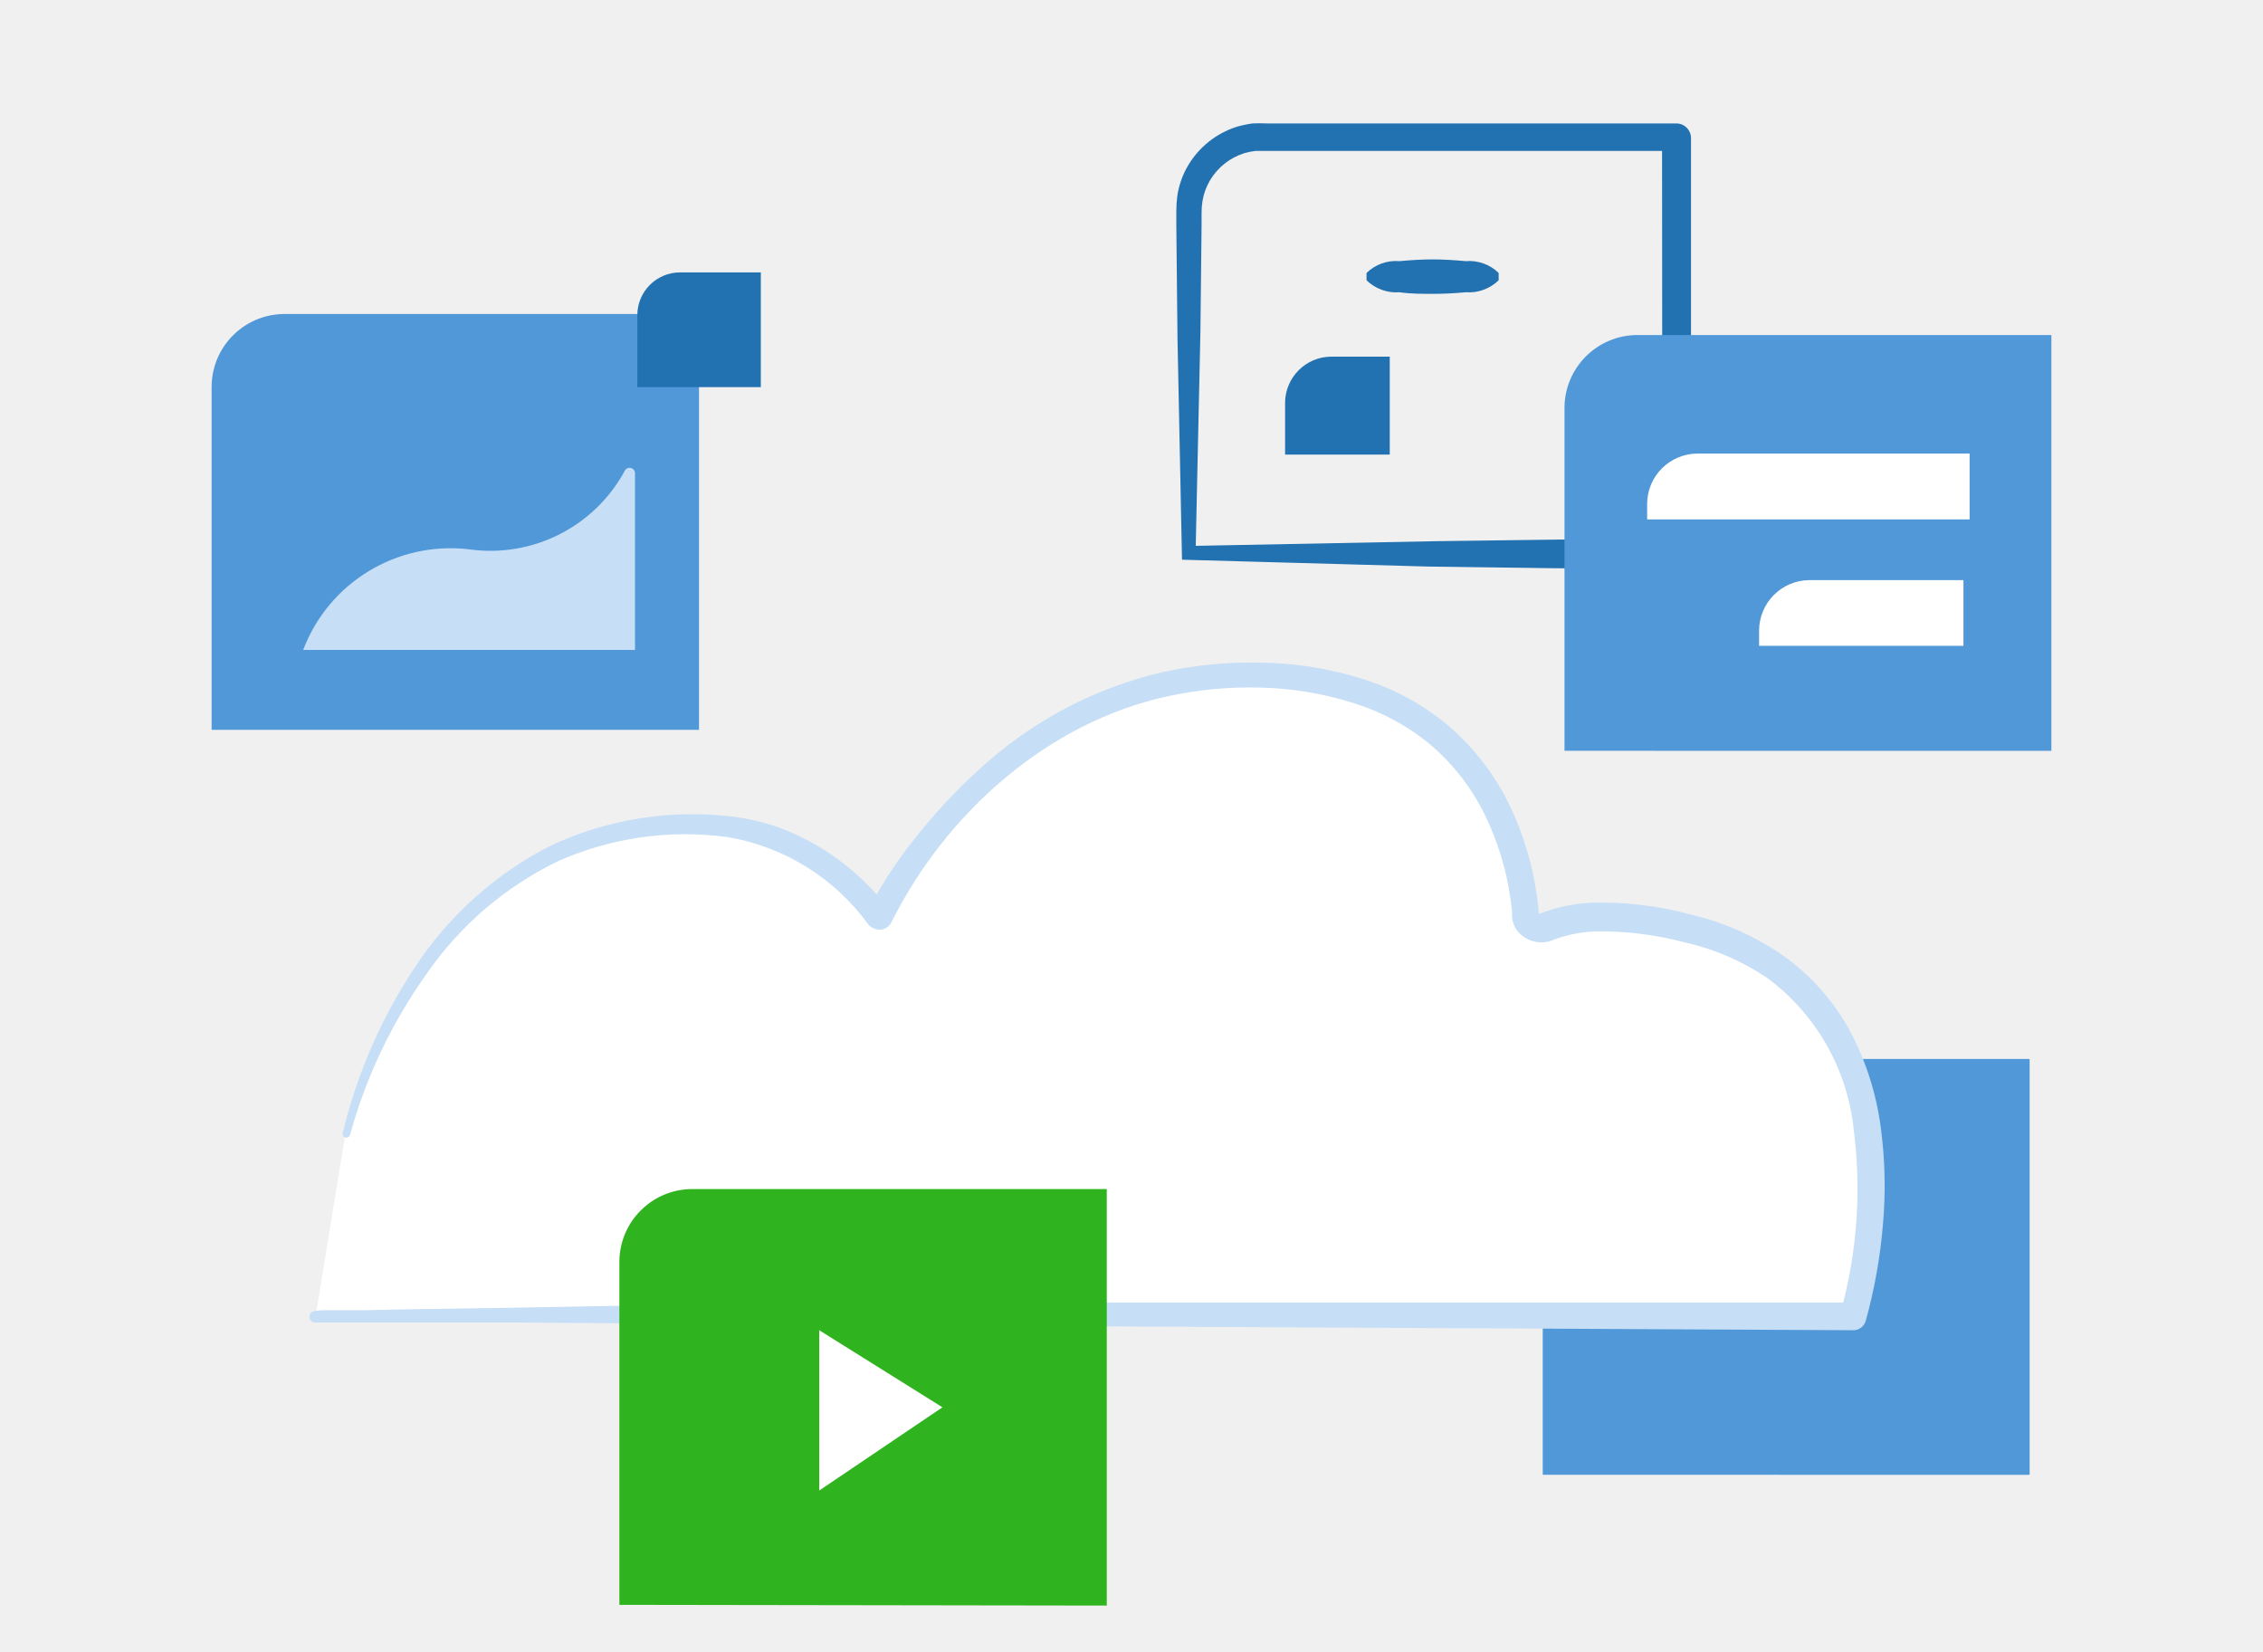
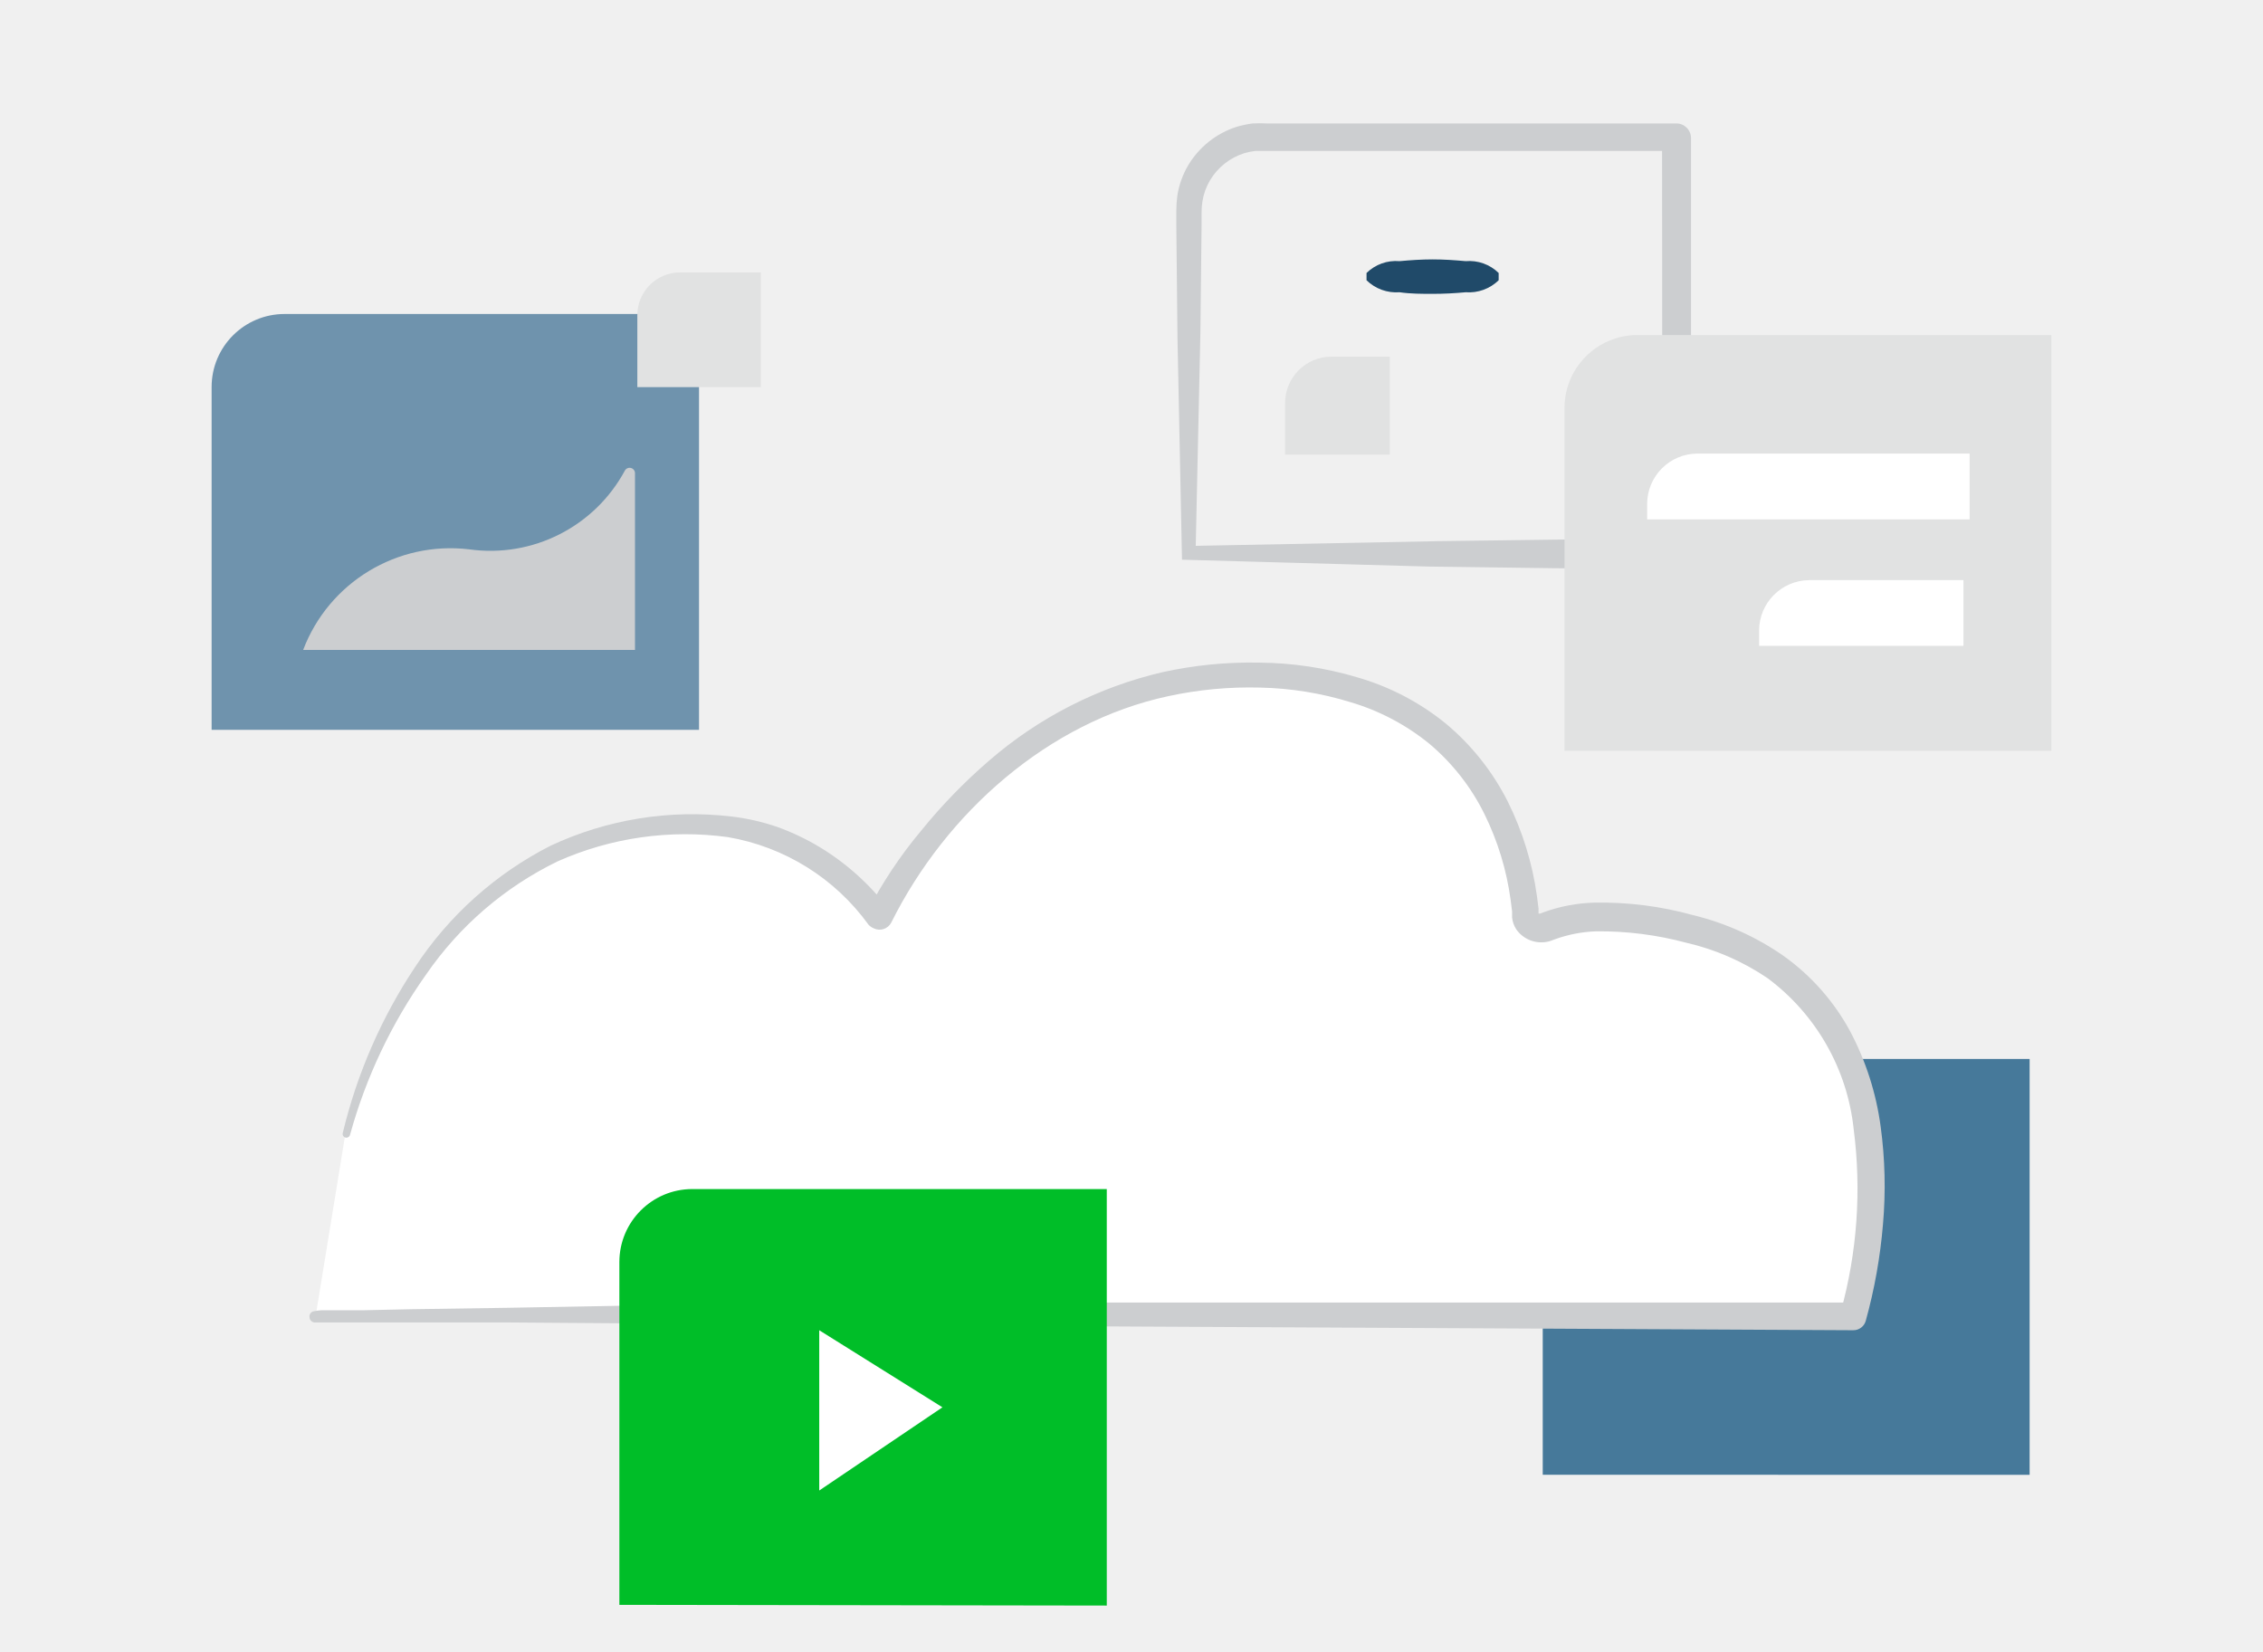
<svg xmlns="http://www.w3.org/2000/svg" viewBox="0 0 1600 1168">
  <defs>
-     <style>.c1{fill:#2271B1;}.c2{fill:#5198D9;}.c3{fill:#C6DEF6;}.c5{fill:#2FB41F;}.c9{fill:#FFF;}.c10{fill:none;}</style>
+     <style>.cls-1{fill:#6F93AD}.cls-2{fill:#CCCED0}.cls-3{fill:#E1E2E2}.cls-4{fill:#46799A}.cls-5{fill:#fff}.cls-6{fill:#CCCED0}.cls-7{fill:#204A69}.cls-8{fill:#00be28}.cls-9{fill:none}</style>
  </defs>
  <g id="jetpack-video-hosting">
-     <path class="c2" d="M149.62 516V273.62A51.61 51.61 0 0 1 201.23 222h293v294z" />
-     <path class="c1" d="M835.71 395.72l-3.2-156.89-.82-79.17v-10.32a81.55 81.55 0 0 1 .72-11A60.23 60.23 0 0 1 840 117a61.9 61.9 0 0 1 34.37-27.35 78.57 78.57 0 0 1 11.14-2.37 98.87 98.87 0 0 1 10.33 0h289.42a10.32 10.32 0 0 1 10.32 10.32V392a10.32 10.32 0 0 1-10.32 10.32c-58.63 0-117.26-1-175.47-1.76zm9.71-9.8l171.23-3.31c56.46-.82 112.72-1.55 169-1.75l-10.32 10.32-.21-294.79 10.33 10.32H887.63a49.8 49.8 0 0 0-7.74 1.55 43.36 43.36 0 0 0-24.36 19.2 42.2 42.2 0 0 0-5.37 14.86 51.87 51.87 0 0 0-.62 8.16v9.39l-.82 75z" />
-     <path class="c2" d="M1106.14 530.83V288.48a51.61 51.61 0 0 1 51.61-51.61h292.63v294z" />
-     <path class="c2" d="M1090.76 1042.69V800.34a51.61 51.61 0 0 1 51.61-51.61H1435v294z" />
-     <path class="c9" d="M223.12 930.8c12.28-4.13 1087.29 0 1087.29 0s68.95-226.25-114.26-273.8c-54.91-14.25-86.7-8.88-103.22-2a10.33 10.33 0 0 1-13.61-5.28 10.17 10.17 0 0 1-.73-2.47c-3.93-45.1-29.83-169.79-195.29-169.79-182.18 0-262 171.34-262 171.34s-40.67-59.14-112.51-64.92c-212.49-17.13-264.62 217.9-264.62 217.9" />
-     <path class="c3" d="M221.88 927.09a36 36 0 0 1 5.36-.72h29.83l34-.73 68-1 135.84-2.48c90.62-.82 181.25-1.44 271.87-1.24h543.65l-9 6.61a326.27 326.27 0 0 0 9.19-129 153.18 153.18 0 0 0-60.9-106.94 170.39 170.39 0 0 0-57.6-25.08 236 236 0 0 0-63.58-8.05 95.57 95.57 0 0 0-29.31 5.68l-1.65.62a17.64 17.64 0 0 1-3.82 1.13 21.61 21.61 0 0 1-21.68-8.77 19 19 0 0 1-3-8.46v-4.24l-1-7.94a196.3 196.3 0 0 0-18.58-61 154 154 0 0 0-38.73-49.48 160 160 0 0 0-55.84-29.52A232.78 232.78 0 0 0 891 486.14a272.7 272.7 0 0 0-64.72 6c-85.15 18.16-157.51 82.57-196.11 160.09a9.31 9.31 0 0 1-12.39 4.13 10.56 10.56 0 0 1-3.72-2.58 154.77 154.77 0 0 0-99.5-61.93A222 222 0 0 0 394.25 609a240.39 240.39 0 0 0-92.9 79.89 361.48 361.48 0 0 0-53.88 113.51 2.68 2.68 0 0 1-3.3 1.86 2.59 2.59 0 0 1-1.86-3.1 366.3 366.3 0 0 1 51.1-117.36 250.61 250.61 0 0 1 95.89-85.87 236.35 236.35 0 0 1 127.78-20.65 154.56 154.56 0 0 1 32.62 7.43 170.21 170.21 0 0 1 30.24 14.45 176.62 176.62 0 0 1 48.92 44.28l-15.79 1.35a312 312 0 0 1 38.4-57.7 386.33 386.33 0 0 1 47.89-49.34 286.14 286.14 0 0 1 122.32-62.45 290.66 290.66 0 0 1 68.84-6.81 249.29 249.29 0 0 1 68.85 10.32 176.82 176.82 0 0 1 62.55 32.52 173.62 173.62 0 0 1 44.08 55.32 217 217 0 0 1 20.65 66.89l1.13 8.77v4.13a.77.77 0 0 0 0-.52h1.14l2.16-.82a113.55 113.55 0 0 1 36.23-6.92 243.61 243.61 0 0 1 69.47 8.77 190.78 190.78 0 0 1 64.41 29 157.59 157.59 0 0 1 47 53.36 201 201 0 0 1 21.47 67.09 311 311 0 0 1 1.65 69.26 370.69 370.69 0 0 1-12.18 68.23 9.08 9.08 0 0 1-8.87 6.61l-543.65-2.79L494.68 936l-135.94-1h-136a3.83 3.83 0 0 1-3.92-3.72 3.72 3.72 0 0 1 3.06-4.19z" />
-     <path class="c9" d="M1200.28 320.68h192.29v46.55h-228v-10.94a35.71 35.71 0 0 1 35.71-35.61zm78.72 89.49h109.21v46.45h-144.48v-10.84a35.72 35.72 0 0 1 35.27-35.61z" />
-     <path class="c3" d="M214.34 459.51a111.49 111.49 0 0 1 117.36-71.12 108 108 0 0 0 110.13-55.73 3.82 3.82 0 0 1 7.13 1.85v125z" />
-     <path class="c1" d="M480.85 192.59h57.08v81.13h-87.32v-50.89a30.24 30.24 0 0 1 30.24-30.24zm460.46 59.56h41.28v69.25h-74V285a32.81 32.81 0 0 1 32.72-32.85z" />
-     <path class="c1" d="M966.18 193a29.64 29.64 0 0 1 23.33-8.36c7.84-.72 15.58-1.24 23.43-1.24s15.58.52 23.33 1.24a29.64 29.64 0 0 1 23.32 8.36v5.16a30.13 30.13 0 0 1-23.32 8.47c-7.75.72-15.59 1.13-23.33 1.13s-15.59 0-23.43-1.13a30.15 30.15 0 0 1-23.33-8.47z" />
-     <path class="c5" d="M437.91 1134.66V892.3a51.61 51.61 0 0 1 51.61-51.61h293v294.48z" />
-     <path class="c9" d="M579.22 940.51L666.33 995l-87.11 58.83z" />
+     <g id="Layer_2" data-name="Layer 2">
+       <g id="Layer_1-2" data-name="Layer 1-2">
+         <path class="cls-1" d="M149.62 516V273.62A51.61 51.61 0 0 1 201.23 222h293v294z" />
+         <path class="cls-2" d="M835.71 395.72l-3.2-156.89-.82-79.17v-10.32a81.55 81.55 0 0 1 .72-11A60.23 60.23 0 0 1 840 117a61.9 61.9 0 0 1 34.37-27.35 78.57 78.57 0 0 1 11.14-2.37 98.87 98.87 0 0 1 10.33 0h289.42a10.32 10.32 0 0 1 10.32 10.32V392a10.32 10.32 0 0 1-10.32 10.32c-58.63 0-117.26-1-175.47-1.76zm9.71-9.8l171.23-3.31c56.46-.82 112.72-1.55 169-1.75l-10.32 10.32-.21-294.79 10.33 10.32H887.63a49.8 49.8 0 0 0-7.74 1.55 43.36 43.36 0 0 0-24.36 19.2 42.2 42.2 0 0 0-5.37 14.86 51.87 51.87 0 0 0-.62 8.16v9.39l-.82 75z" />
+         <path class="cls-3" d="M1106.14 530.83V288.48a51.61 51.61 0 0 1 51.61-51.61h292.63v294z" />
+         <path class="cls-4" d="M1090.76 1042.69V800.34a51.61 51.61 0 0 1 51.61-51.61H1435v294z" />
+         <path class="cls-5" d="M223.12 930.8c12.28-4.13 1087.29 0 1087.29 0s68.95-226.25-114.26-273.8c-54.91-14.25-86.7-8.88-103.22-2a10.33 10.33 0 0 1-13.61-5.28 10.17 10.17 0 0 1-.73-2.47c-3.93-45.1-29.83-169.79-195.29-169.79-182.18 0-262 171.34-262 171.34s-40.67-59.14-112.51-64.92c-212.49-17.13-264.62 217.9-264.62 217.9" />
+         <path class="cls-6" d="M221.88 927.09a36 36 0 0 1 5.36-.72h29.83l34-.73 68-1 135.84-2.48c90.62-.82 181.25-1.44 271.87-1.24h543.65l-9 6.61a326.27 326.27 0 0 0 9.19-129 153.18 153.18 0 0 0-60.9-106.94 170.39 170.39 0 0 0-57.6-25.08 236 236 0 0 0-63.58-8.05 95.57 95.57 0 0 0-29.31 5.68l-1.65.62a17.64 17.64 0 0 1-3.82 1.13 21.61 21.61 0 0 1-21.68-8.77 19 19 0 0 1-3-8.46v-4.24l-1-7.94a196.3 196.3 0 0 0-18.58-61 154 154 0 0 0-38.73-49.48 160 160 0 0 0-55.84-29.52A232.78 232.78 0 0 0 891 486.14a272.7 272.7 0 0 0-64.72 6c-85.15 18.16-157.51 82.57-196.11 160.09a9.31 9.31 0 0 1-12.39 4.13 10.56 10.56 0 0 1-3.72-2.58 154.77 154.77 0 0 0-99.5-61.93A222 222 0 0 0 394.25 609a240.39 240.39 0 0 0-92.9 79.89 361.48 361.48 0 0 0-53.88 113.51 2.68 2.68 0 0 1-3.3 1.86 2.59 2.59 0 0 1-1.86-3.1 366.3 366.3 0 0 1 51.1-117.36 250.61 250.61 0 0 1 95.89-85.87 236.35 236.35 0 0 1 127.78-20.65 154.56 154.56 0 0 1 32.62 7.43 170.21 170.21 0 0 1 30.24 14.45 176.62 176.62 0 0 1 48.92 44.28l-15.79 1.35a312 312 0 0 1 38.4-57.7 386.33 386.33 0 0 1 47.89-49.34 286.14 286.14 0 0 1 122.32-62.45 290.66 290.66 0 0 1 68.84-6.81 249.29 249.29 0 0 1 68.85 10.32 176.82 176.82 0 0 1 62.55 32.52 173.62 173.62 0 0 1 44.08 55.32 217 217 0 0 1 20.65 66.89l1.13 8.77v4.13a.77.77 0 0 0 0-.52h1.14l2.16-.82a113.55 113.55 0 0 1 36.23-6.92 243.61 243.61 0 0 1 69.47 8.77 190.78 190.78 0 0 1 64.41 29 157.59 157.59 0 0 1 47 53.36 201 201 0 0 1 21.47 67.09 311 311 0 0 1 1.65 69.26 370.69 370.69 0 0 1-12.18 68.23 9.08 9.08 0 0 1-8.87 6.61l-543.65-2.79L494.68 936l-135.94-1h-136a3.83 3.83 0 0 1-3.92-3.72 3.72 3.72 0 0 1 3.06-4.19z" />
+         <path class="cls-5" d="M1200.28 320.68h192.29v46.55h-228v-10.94a35.71 35.71 0 0 1 35.71-35.61zm78.72 89.49h109.21v46.45h-144.48v-10.84a35.72 35.72 0 0 1 35.27-35.61z" />
+         <path class="cls-2" d="M214.34 459.51a111.49 111.49 0 0 1 117.36-71.12 108 108 0 0 0 110.13-55.73 3.82 3.82 0 0 1 7.13 1.85v125z" />
+         <path class="cls-3" d="M480.85 192.59h57.08v81.13h-87.32v-50.89a30.24 30.24 0 0 1 30.24-30.24zm460.46 59.56h41.28v69.25h-74V285a32.81 32.81 0 0 1 32.72-32.85z" />
+         <path class="cls-7" d="M966.18 193a29.64 29.64 0 0 1 23.33-8.36c7.84-.72 15.58-1.24 23.43-1.24s15.58.52 23.33 1.24a29.64 29.64 0 0 1 23.32 8.36v5.16a30.13 30.13 0 0 1-23.32 8.47c-7.75.72-15.59 1.13-23.33 1.13s-15.59 0-23.43-1.13a30.15 30.15 0 0 1-23.33-8.47z" />
+         <path class="cls-8" d="M437.91 1134.66V892.3a51.61 51.61 0 0 1 51.61-51.61h293v294.48z" />
+         <path class="cls-5" d="M579.22 940.51L666.33 995l-87.11 58.83z" />
+       </g>
+     </g>
  </g>
  <g id="clear_rectangle" data-name="clear rectangle">
-     <path class="c10" d="M0 0h1600v1168H0z" />
+     <path id="Layer_4" data-name="Layer 4" class="cls-9" d="M0 0h1600v1168H0z" />
  </g>
</svg>
